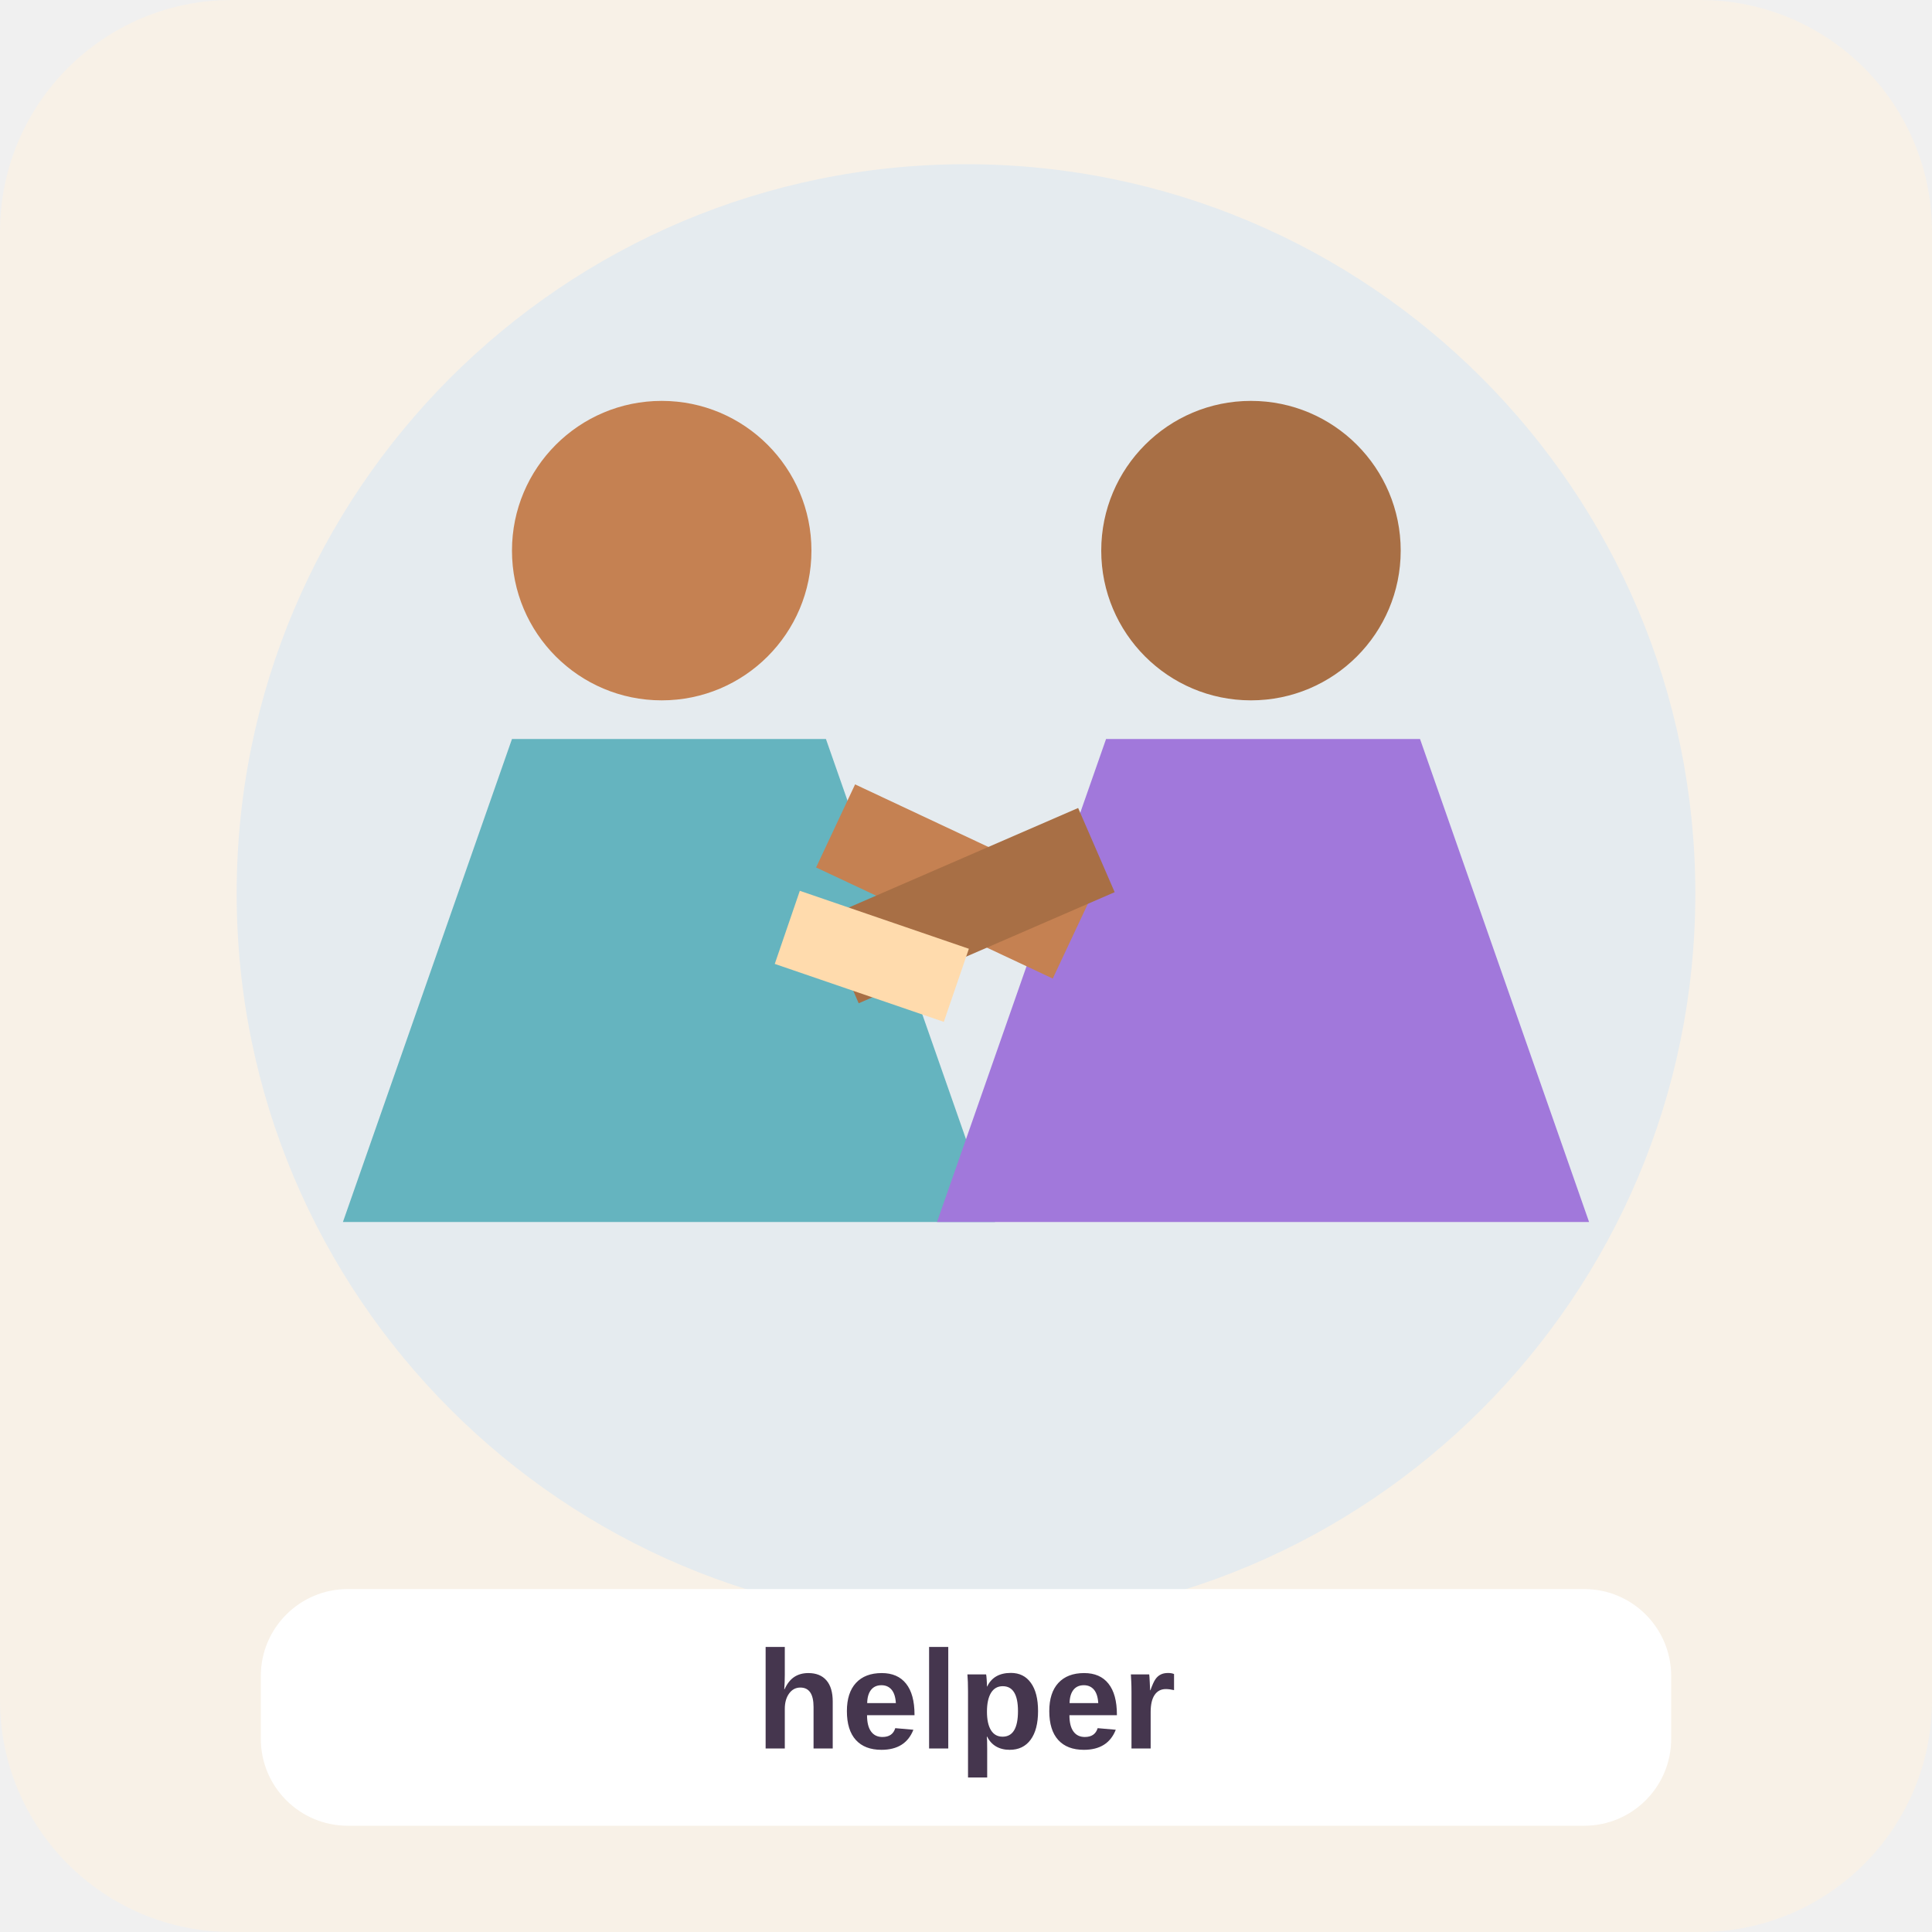
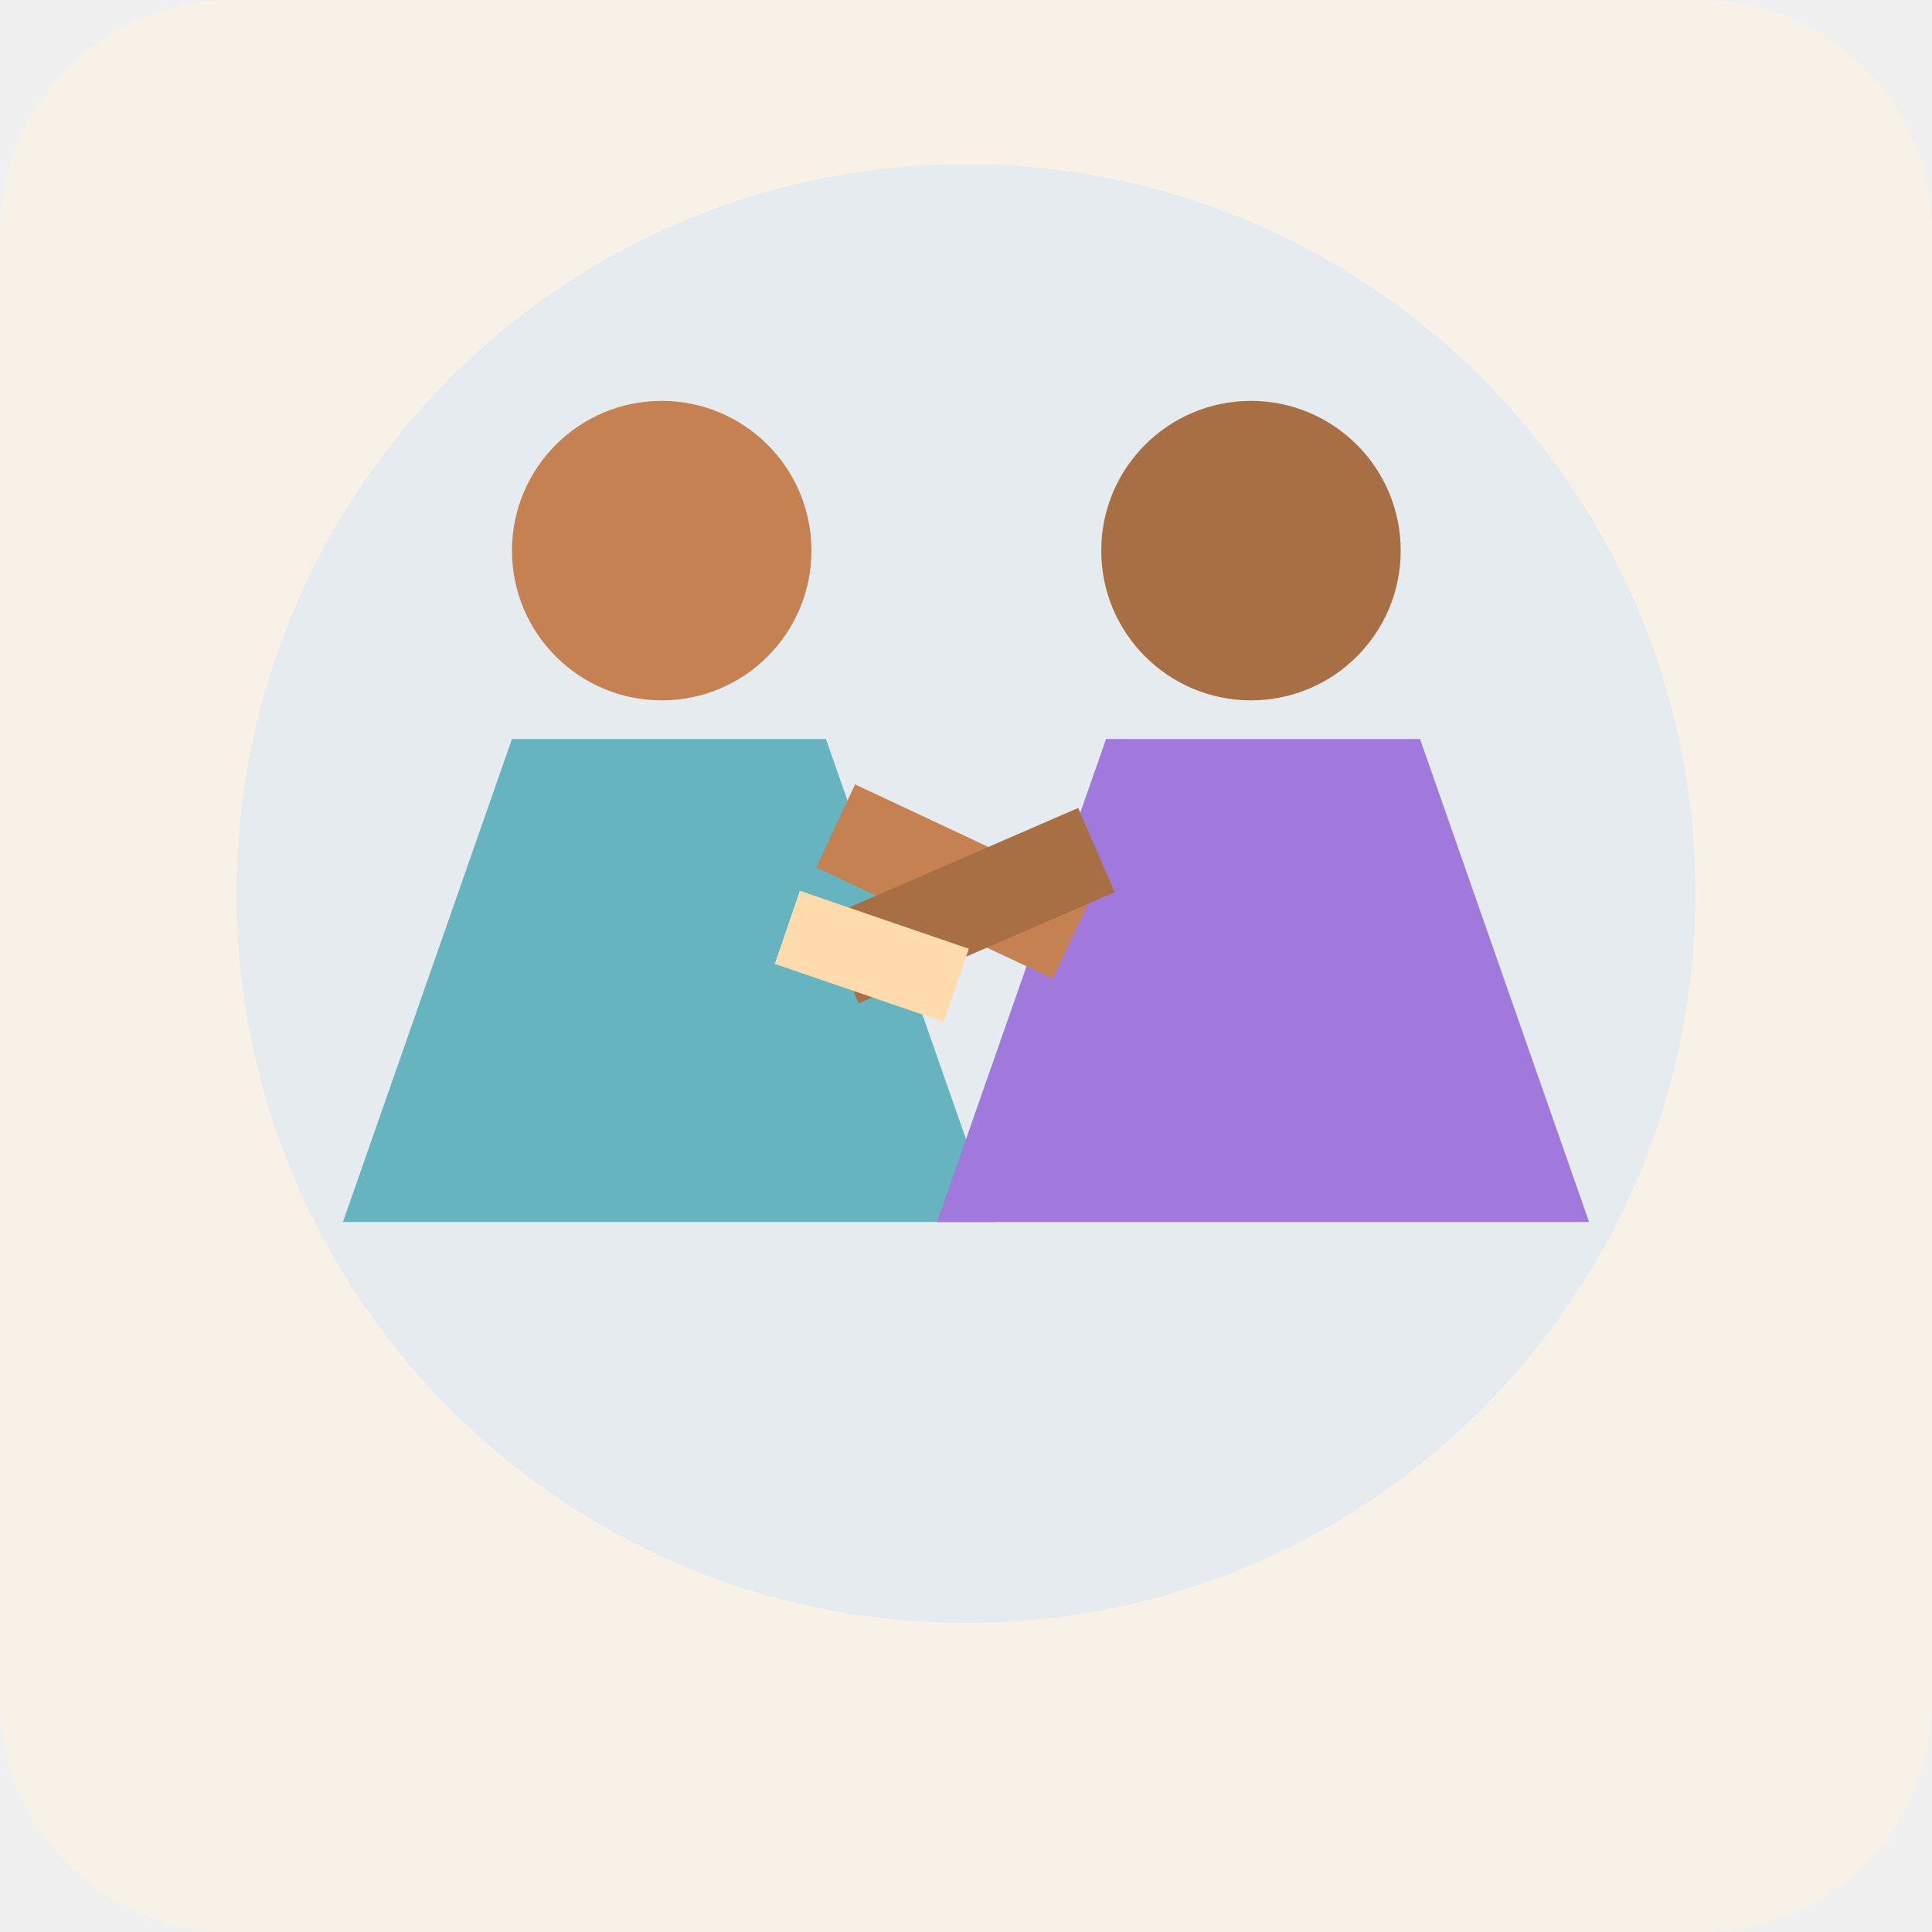
- <svg xmlns="http://www.w3.org/2000/svg" viewBox="0 0 400 400" role="img" aria-label="Illustration of helper">
+ <svg xmlns="http://www.w3.org/2000/svg" viewBox="0 0 400 400" role="img" aria-label="Study illustration">
  <rect width="400" height="400" rx="48" fill="#f8f1e7" />
  <circle cx="200" cy="185" r="151" fill="#e5ebef" />
  <circle cx="137" cy="114" r="31" fill="#c58152" />
  <circle cx="259" cy="114" r="31" fill="#a86f45" />
  <path d="M106 153l-35 100h135l-35-100" fill="#65b4bf" />
  <path d="M229 153l-35 100h135l-35-100" fill="#a178db" />
  <path d="M173 171l49 23" stroke="#c58152" stroke-width="19" />
  <path d="M227 176l-53 23" stroke="#a86f45" stroke-width="19" />
  <path d="M163 192l35 12" stroke="#ffdbad" stroke-width="16" />
-   <rect x="54" y="329" width="292" height="49" rx="18" fill="#ffffff" />
-   <text x="200" y="362" font-family="Arial,sans-serif" font-size="29" text-anchor="middle" fill="#45364e" font-weight="bold">helper</text>
</svg>
